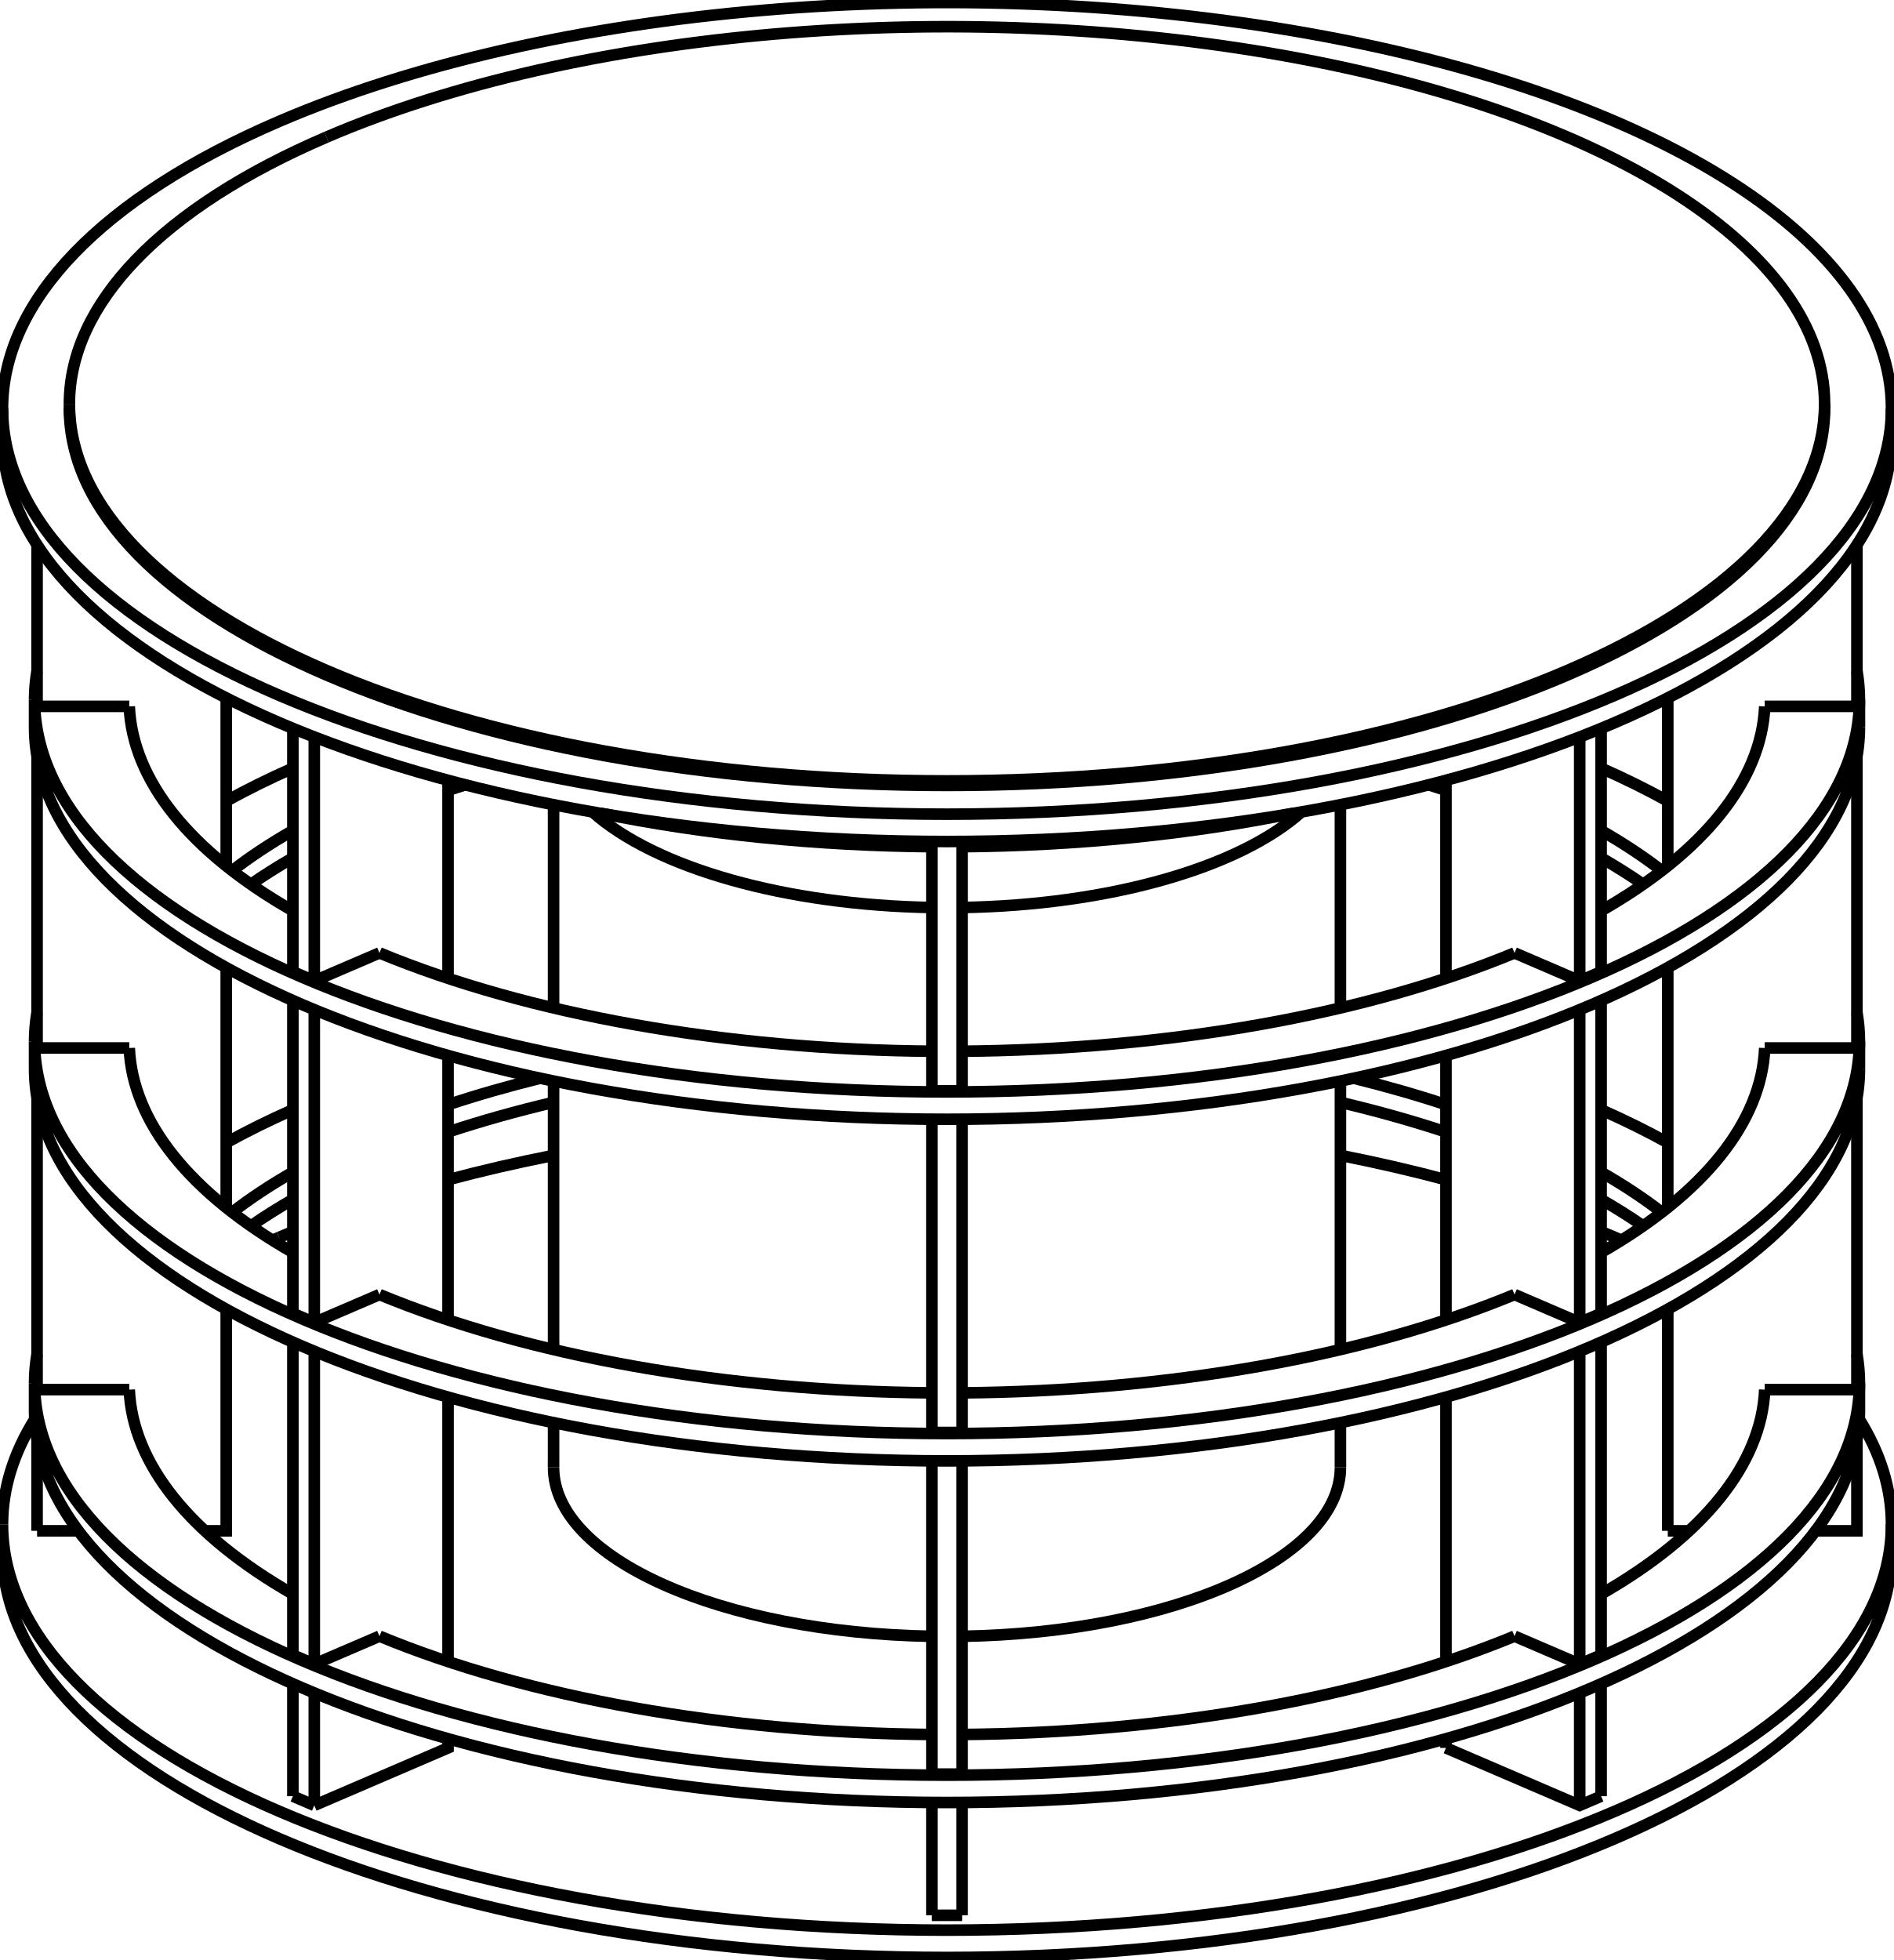
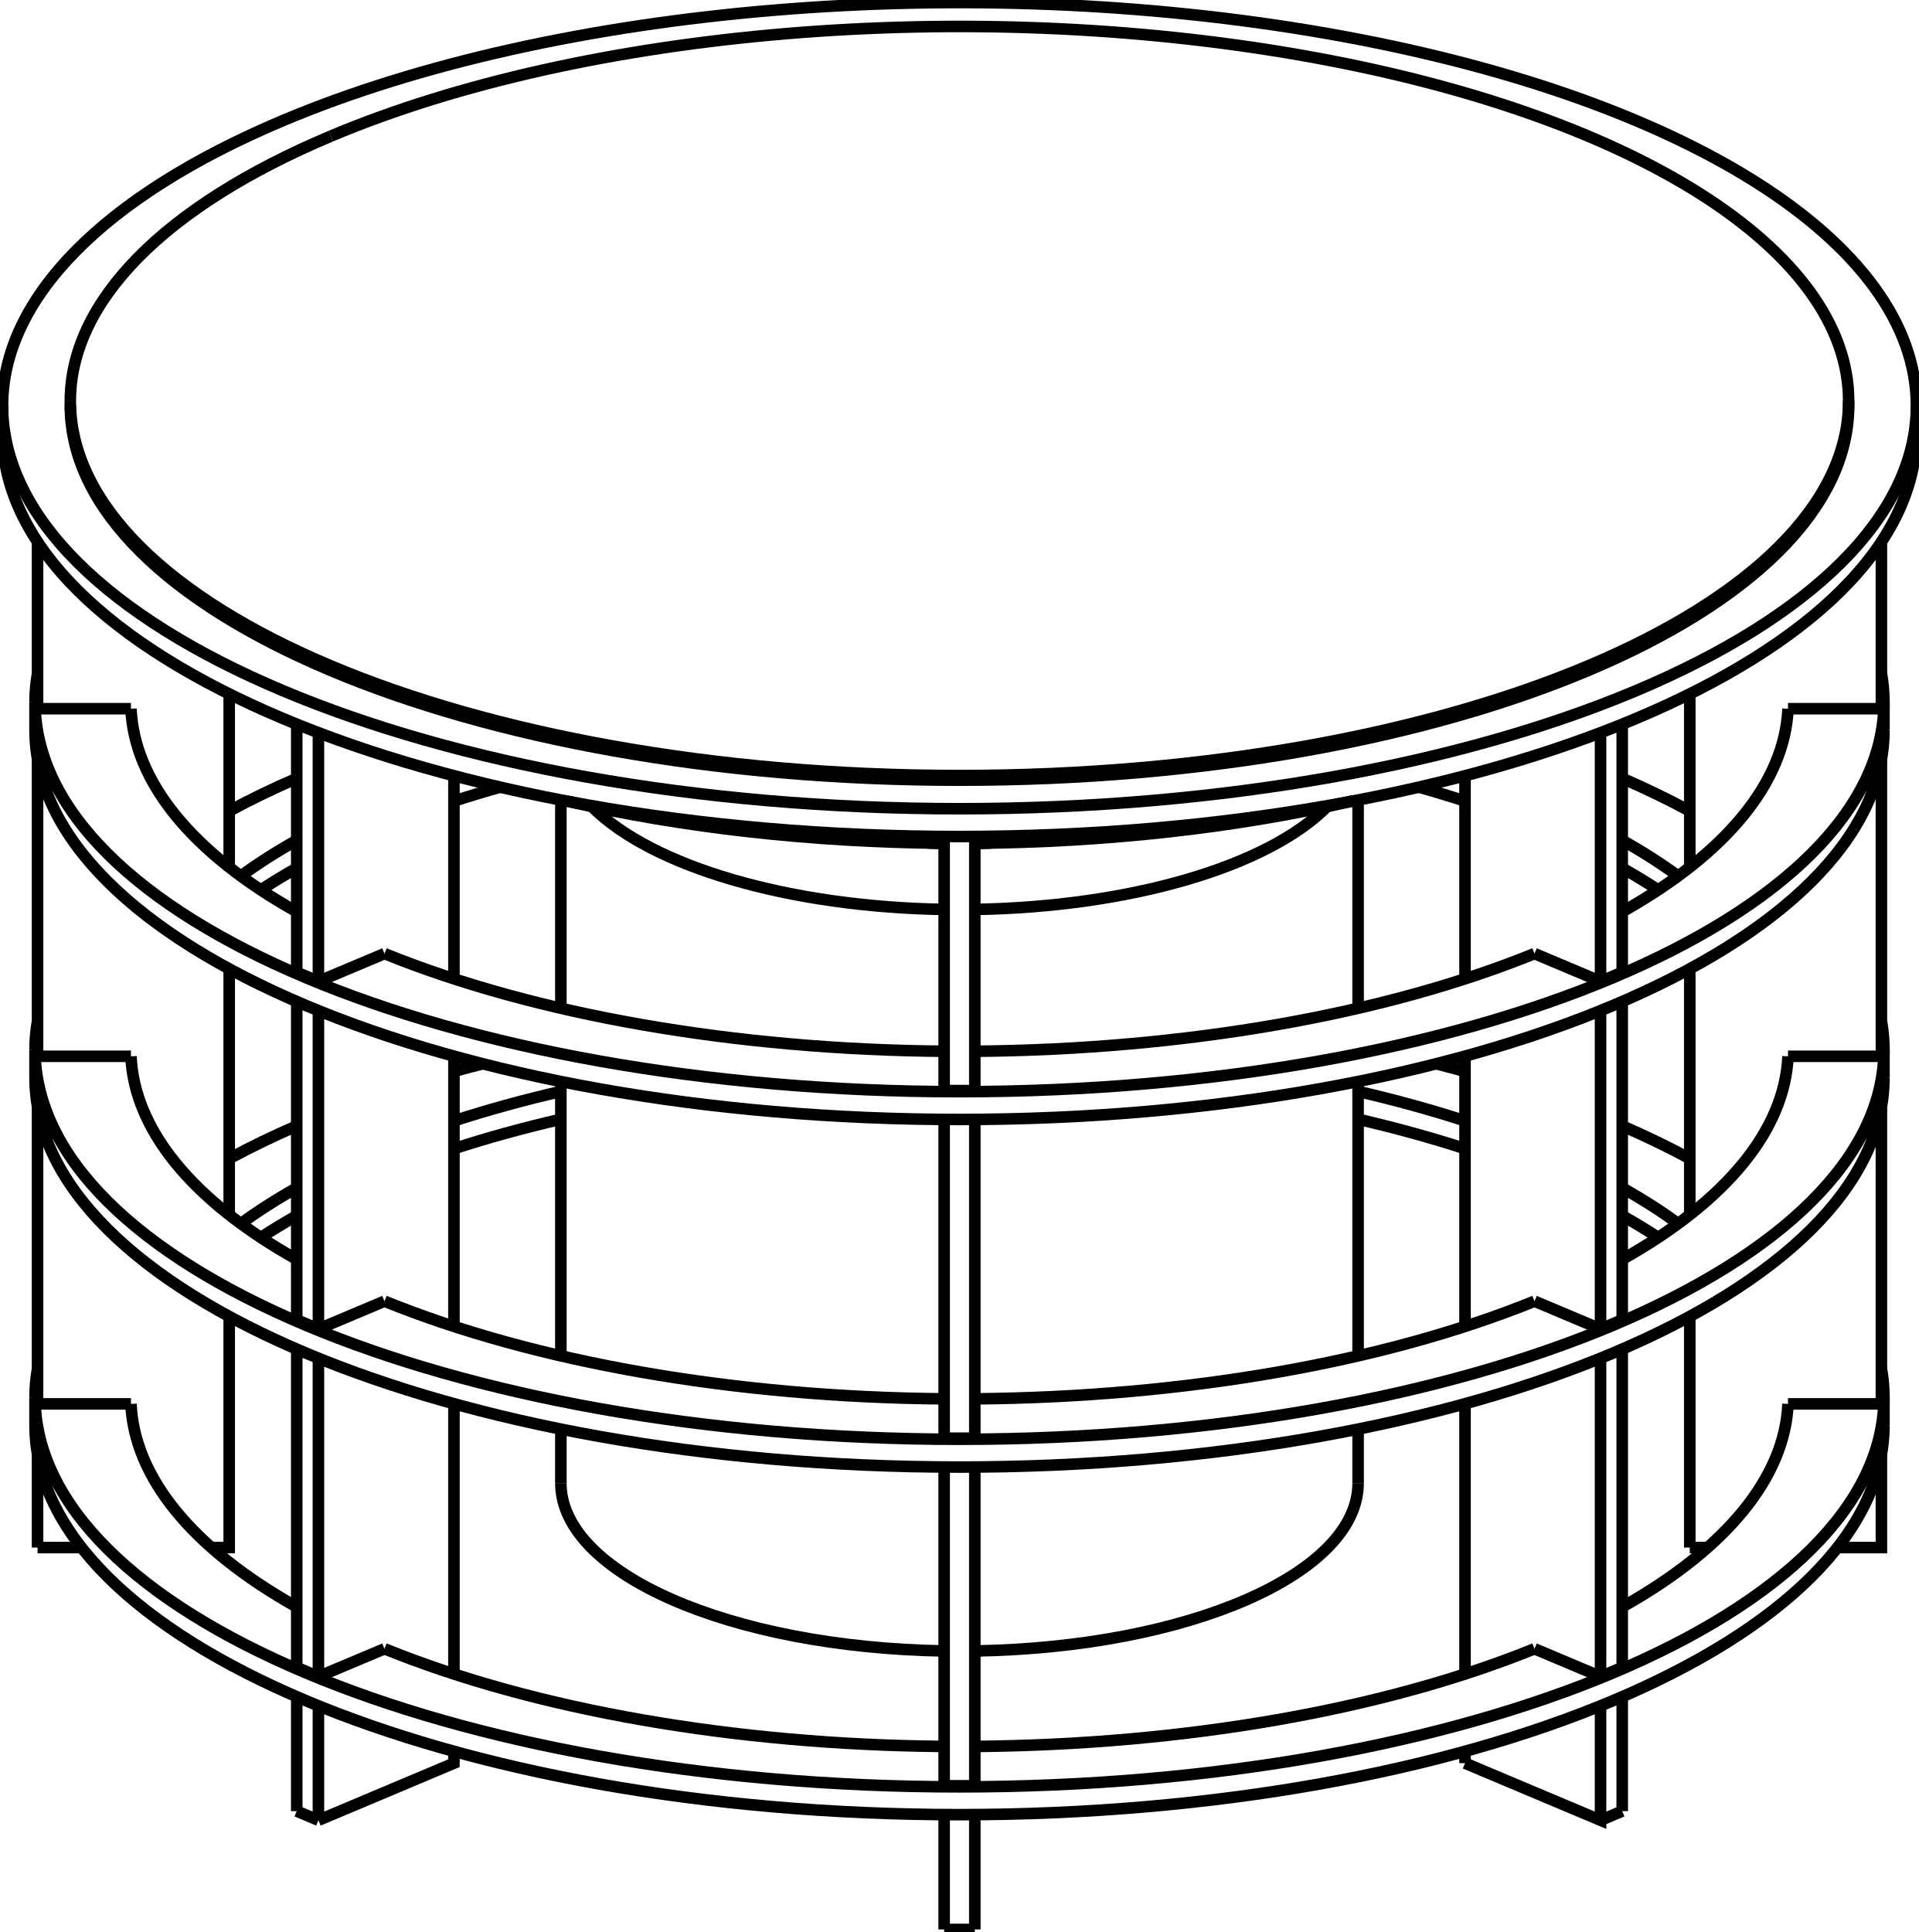
- <svg xmlns="http://www.w3.org/2000/svg" version="1.1" viewBox="-375.5 -387.654 751 777.114" fill="none" stroke="black" stroke-width="0.6%" vector-effect="non-scaling-stroke">
-   <path d="M -264.811 -339.526 A 374.5 160.905 360 0 1 374.5 -225.748 A 374.5 160.905 360 0 1 -374.5 -225.748 A 374.5 160.905 360 0 1 -264.811 -339.526 Z" />
-   <path d="M -374.5 -214.912 A 374.5 160.905 180 0 0 374.5 -214.912" />
-   <path d="M 347.98 -225.748 A 347.98 149.511 360 0 1 -347.98 -225.748" />
-   <path d="M 6 44.854 L 6 -54.028" />
-   <path d="M 6 180.303 L 6 56.098" />
-   <path d="M 6 315.752 L 6 191.547" />
-   <path d="M 6 371.738 L 6 326.996" />
-   <path d="M -6 44.854 L -6 -54.028" />
-   <path d="M 6 44.854 L -6 44.854" />
-   <path d="M -6 371.738 L -6 326.996" />
-   <path d="M -6 315.752 L -6 191.547" />
-   <path d="M -6 180.303 L -6 56.098" />
-   <path d="M -6 -51.949 A 320.5 137.704 360 0 1 -137.609 -65.263" />
-   <path d="M -250.881 328.156 L -197.848 305.371 L -197.848 301.716" />
-   <path d="M -197.848 271.135 L -197.848 166.267" />
-   <path d="M -197.848 135.686 L -197.848 30.818" />
-   <path d="M -197.848 0.237 L -197.848 -78.295" />
-   <path d="M -250.881 1.273 L -250.881 -95.45" />
-   <path d="M -225.033 -9.833 L -250.881 1.273 L -259.367 -2.373 L -259.367 -98.843" />
-   <path d="M -250.881 136.722 L -250.881 12.676" />
-   <path d="M -225.033 125.616 L -250.881 136.722 L -259.367 133.076 L -259.367 9.049" />
-   <path d="M -250.881 272.171 L -250.881 148.125" />
-   <path d="M -225.033 261.065 L -250.881 272.171 L -259.367 268.525 L -259.367 144.498" />
-   <path d="M -250.881 328.156 L -250.881 283.574" />
-   <path d="M -259.367 324.511 L -259.367 279.947" />
-   <path d="M -360.8 219.296 L -344.325 219.296" />
-   <path d="M -294.265 219.296 L -285.8 219.296 L -285.8 131.439" />
-   <path d="M -285.8 91.133 L -285.8 -4.01" />
-   <path d="M -285.8 -44.316 L -285.8 -110.932" />
-   <path d="M -360.8 -107.587 L -360.8 -171.789" />
-   <path d="M -324.244 -107.587 L -360.8 -107.587" />
-   <path d="M -360.8 27.862 L -360.8 -87.78" />
-   <path d="M -324.244 27.862 L -360.8 27.862" />
-   <path d="M -360.8 163.311 L -360.8 47.669" />
-   <path d="M -324.244 163.311 L -360.8 163.311" />
-   <path d="M -360.8 219.296 L -360.8 183.118" />
-   <path d="M 360.8 -107.587 L 360.8 -171.789" />
-   <path d="M 285.8 219.296 L 294.265 219.296" />
-   <path d="M 344.325 219.296 L 360.8 219.296 L 360.8 183.118" />
-   <path d="M 360.8 163.311 L 324.244 163.311" />
-   <path d="M 360.8 163.311 L 360.8 47.669" />
-   <path d="M 360.8 27.862 L 324.244 27.862" />
-   <path d="M 360.8 27.862 L 360.8 -87.78" />
-   <path d="M 360.8 -107.587 L 324.244 -107.587" />
-   <path d="M 285.8 219.296 L 285.8 131.439" />
-   <path d="M 285.8 91.133 L 285.8 -4.01" />
-   <path d="M 285.8 -44.316 L 285.8 -110.932" />
-   <path d="M 259.367 -2.373 L 259.367 -98.843" />
-   <path d="M 259.367 133.076 L 259.367 9.049" />
-   <path d="M 259.367 268.525 L 259.367 144.498" />
-   <path d="M 259.367 324.511 L 259.367 279.947" />
-   <path d="M 250.881 1.273 L 250.881 -95.45" />
-   <path d="M 259.367 -2.373 L 250.881 1.273 L 225.033 -9.833" />
-   <path d="M 197.848 305.371 L 250.881 328.156 L 259.367 324.511" />
-   <path d="M 250.881 328.156 L 250.881 283.574" />
-   <path d="M 250.881 272.171 L 225.033 261.065" />
-   <path d="M 250.881 272.171 L 250.881 148.125" />
-   <path d="M 250.881 136.722 L 225.033 125.616" />
-   <path d="M 250.881 136.722 L 250.881 12.676" />
-   <path d="M 197.848 305.371 L 197.848 301.716" />
-   <path d="M 197.848 271.135 L 197.848 166.267" />
-   <path d="M 197.848 135.686 L 197.848 30.818" />
-   <path d="M 197.848 0.237 L 197.848 -78.295" />
-   <path d="M 137.609 -65.263 A 320.5 137.704 360 0 1 6 -51.949" />
-   <path d="M -246.059 -333.275 A 347.98 149.511 360 0 1 347.98 -227.554 L 347.98 -225.748" />
-   <path d="M 347.98 -227.554 A 347.98 149.511 360 0 1 -347.98 -227.554 L -347.98 -225.748" />
-   <path d="M -347.98 -227.554 A 347.98 149.511 360 0 1 -246.059 -333.275" />
-   <path d="M -264.811 102.941 A 374.5 160.905 360 0 1 -259.367 100.649" />
-   <path d="M -197.848 80.101 A 374.5 160.905 360 0 1 -156 70.438" />
-   <path d="M 156 70.438 A 374.5 160.905 360 0 1 197.848 80.101" />
-   <path d="M 259.367 100.649 A 374.5 160.905 360 0 1 267.452 104.087" />
-   <path d="M 361.71 175.027 A 374.5 160.905 360 0 1 374.5 216.718 L 374.5 227.554" />
-   <path d="M 374.5 216.718 A 374.5 160.905 360 0 1 -374.5 216.718 L -374.5 227.554 A 374.5 160.905 180 0 0 374.5 227.554" />
-   <path d="M -374.5 216.718 A 374.5 160.905 360 0 1 -361.71 175.027" />
-   <path d="M -267.452 104.087 A 374.5 160.905 360 0 1 -264.811 102.941" />
-   <path d="M -6 371.738 L 6 371.738" />
-   <path d="M -259.367 324.511 L -250.881 328.156" />
-   <path d="M 360.8 -121.715 A 361.8 155.449 360 0 1 361.8 -110.165 L 361.8 -99.329" />
-   <path d="M 361.8 -110.165 A 361.8 155.449 360 0 1 -361.8 -110.165 L -361.8 -99.329 A 361.8 155.449 180 0 0 361.8 -99.329" />
-   <path d="M -361.8 -110.165 A 361.8 155.449 360 0 1 -360.8 -121.715" />
-   <path d="M 259.367 -26.521 A 324.3 139.337 180 0 0 324.244 -107.587" />
-   <path d="M 6 29.148 A 324.3 139.337 180 0 0 225.033 -9.833" />
-   <path d="M -225.033 -9.833 A 324.3 139.337 180 0 0 -6 29.148" />
-   <path d="M -324.244 -107.587 A 324.3 139.337 180 0 0 -259.367 -26.521" />
-   <path d="M 6 180.303 L -6 180.303" />
-   <path d="M 259.367 -83.095 A 361.8 155.449 360 0 1 285.8 -70.035" />
-   <path d="M 360.8 13.734 A 361.8 155.449 360 0 1 361.8 25.284 L 361.8 36.12" />
-   <path d="M 361.8 25.284 A 361.8 155.449 360 0 1 -361.8 25.284 L -361.8 36.12 A 361.8 155.449 180 0 0 361.8 36.12" />
-   <path d="M -361.8 25.284 A 361.8 155.449 360 0 1 -360.8 13.734" />
-   <path d="M -285.8 -70.035 A 361.8 155.449 360 0 1 -259.367 -83.095" />
-   <path d="M 259.367 133.076 L 250.881 136.722" />
-   <path d="M 6 164.597 A 324.3 139.337 180 0 0 225.033 125.616" />
-   <path d="M -225.033 125.616 A 324.3 139.337 180 0 0 -6 164.597" />
-   <path d="M -324.244 27.862 A 324.3 139.337 180 0 0 -259.367 108.928" />
-   <path d="M -259.367 -58.36 A 324.3 139.337 180 0 0 -283.416 -42.441" />
-   <path d="M 283.416 -42.441 A 324.3 139.337 180 0 0 259.367 -58.36" />
-   <path d="M 259.367 108.928 A 324.3 139.337 180 0 0 324.244 27.862" />
-   <path d="M -276.026 -37.023 A 324.3 139.337 360 0 1 -259.367 -47.524" />
-   <path d="M -197.848 -74.282 A 324.3 139.337 360 0 1 -190.964 -76.498" />
-   <path d="M 190.964 -76.498 A 324.3 139.337 360 0 1 197.848 -74.282" />
-   <path d="M 259.367 -47.524 A 324.3 139.337 360 0 1 276.026 -37.023" />
-   <path d="M 6 315.752 L -6 315.752" />
-   <path d="M 259.367 52.354 A 361.8 155.449 360 0 1 285.8 65.414" />
-   <path d="M 360.8 149.183 A 361.8 155.449 360 0 1 361.8 160.733 L 361.8 171.569" />
-   <path d="M 361.8 160.733 A 361.8 155.449 360 0 1 -361.8 160.733 L -361.8 171.569 A 361.8 155.449 180 0 0 361.8 171.569" />
-   <path d="M -361.8 160.733 A 361.8 155.449 360 0 1 -360.8 149.183" />
-   <path d="M -285.8 65.414 A 361.8 155.449 360 0 1 -259.367 52.354" />
-   <path d="M 259.367 268.525 L 250.881 272.171" />
-   <path d="M 6 300.046 A 324.3 139.337 180 0 0 225.033 261.065" />
-   <path d="M -225.033 261.065 A 324.3 139.337 180 0 0 -6 300.046" />
-   <path d="M -324.244 163.311 A 324.3 139.337 180 0 0 -259.367 244.377" />
-   <path d="M -259.367 77.089 A 324.3 139.337 180 0 0 -283.416 93.008" />
-   <path d="M -161.218 39.833 A 324.3 139.337 180 0 0 -197.848 50.331" />
-   <path d="M 197.848 50.331 A 324.3 139.337 180 0 0 161.218 39.833" />
-   <path d="M 283.416 93.008 A 324.3 139.337 180 0 0 259.367 77.089" />
-   <path d="M 259.367 244.377 A 324.3 139.337 180 0 0 324.244 163.311" />
-   <path d="M -276.026 98.426 A 324.3 139.337 360 0 1 -259.367 87.925" />
-   <path d="M -197.848 61.167 A 324.3 139.337 360 0 1 -156 49.412" />
-   <path d="M 156 49.412 A 324.3 139.337 360 0 1 197.848 61.167" />
-   <path d="M 259.367 87.925 A 324.3 139.337 360 0 1 276.026 98.426" />
-   <path d="M -156 194.144 A 156 67.026 180 0 0 -6 261.12" />
-   <path d="M 6 261.12 A 156 67.026 180 0 0 156 194.144" />
-   <path d="M 140.601 -65.778 A 156 67.026 360 0 1 6 -27.838" />
-   <path d="M -6 -27.838 A 156 67.026 360 0 1 -140.601 -65.778" />
-   <path d="M -374.5 -225.748 L -374.5 -214.912" />
-   <path d="M 374.5 -225.748 L 374.5 -214.912" />
-   <path d="M -156 -68.632 L -156 11.991" />
-   <path d="M -156 40.927 L -156 147.44" />
-   <path d="M -156 176.376 L -156 194.144" />
-   <path d="M 156 -68.632 L 156 11.991" />
-   <path d="M 156 40.927 L 156 147.44" />
-   <path d="M 156 176.376 L 156 194.144" />
+ <svg xmlns="http://www.w3.org/2000/svg" version="1.1" viewBox="-375.5 -380.055 751 756.152" fill="none" stroke="black" stroke-width="0.6%" vector-effect="non-scaling-stroke">
+   <path d="M -264.811 -332.847 A 374.5 157.761 360 0 1 374.5 -221.294 A 374.5 157.761 360 0 1 -374.5 -221.294 A 374.5 157.761 360 0 1 -264.811 -332.847 Z" />
+   <path d="M -374.5 -210.41 A 374.5 157.761 180 0 0 374.5 -210.41" />
+   <path d="M 347.98 -221.294 A 347.98 146.589 360 0 1 -347.98 -221.294" />
+   <path d="M 360.8 -102.678 L 360.8 -168.13" />
+   <path d="M 285.8 225.635 L 292.772 225.635" />
+   <path d="M 343.487 225.635 L 360.8 225.635 L 360.8 189.084" />
+   <path d="M 360.8 169.405 L 324.244 169.405" />
+   <path d="M 360.8 169.405 L 360.8 53.043" />
+   <path d="M 360.8 33.364 L 324.244 33.364" />
+   <path d="M 360.8 33.364 L 360.8 -82.998" />
+   <path d="M 360.8 -102.678 L 324.244 -102.678" />
+   <path d="M 285.8 225.635 L 285.8 135.175" />
+   <path d="M 285.8 95.398 L 285.8 -0.866" />
+   <path d="M 285.8 -40.643 L 285.8 -108.462" />
+   <path d="M 259.367 0.481 L 259.367 -96.609" />
+   <path d="M 259.367 136.522 L 259.367 11.939" />
+   <path d="M 259.367 272.563 L 259.367 147.98" />
+   <path d="M 259.367 328.793 L 259.367 284.021" />
+   <path d="M 250.881 4.055 L 250.881 -93.282" />
+   <path d="M 259.367 0.481 L 250.881 4.055 L 225.033 -6.834" />
+   <path d="M 197.848 310.027 L 250.881 332.368 L 250.881 287.577" />
+   <path d="M 250.881 276.137 L 225.033 265.248" />
+   <path d="M 250.881 276.137 L 250.881 151.536" />
+   <path d="M 250.881 140.096 L 225.033 129.207" />
+   <path d="M 250.881 140.096 L 250.881 15.494" />
+   <path d="M 197.848 310.027 L 197.848 305.364" />
+   <path d="M 197.848 275.122 L 197.848 169.323" />
+   <path d="M 197.848 139.081 L 197.848 33.282" />
+   <path d="M 197.848 3.04 L 197.848 -76.462" />
+   <path d="M 153.877 -66.582 A 320.5 135.013 360 0 1 6 -50.027" />
+   <path d="M 6 46.785 L 6 -52.67" />
+   <path d="M 6 182.826 L 6 58.068" />
+   <path d="M 6 318.867 L 6 194.109" />
+   <path d="M 6 375.097 L 6 330.15" />
+   <path d="M -6 46.785 L -6 -52.67" />
+   <path d="M 6 46.785 L -6 46.785" />
+   <path d="M -6 375.097 L -6 330.15" />
+   <path d="M -6 318.867 L -6 194.109" />
+   <path d="M -6 182.826 L -6 58.068" />
+   <path d="M -6 -50.027 A 320.5 135.013 360 0 1 -153.877 -66.582" />
+   <path d="M -250.881 332.368 L -197.848 310.027 L -197.848 305.364" />
+   <path d="M -197.848 275.122 L -197.848 169.323" />
+   <path d="M -197.848 139.081 L -197.848 33.282" />
+   <path d="M -197.848 3.04 L -197.848 -76.462" />
+   <path d="M -250.881 4.055 L -250.881 -93.282" />
+   <path d="M -225.033 -6.834 L -250.881 4.055 L -259.367 0.481 L -259.367 -96.609" />
+   <path d="M -250.881 140.096 L -250.881 15.494" />
+   <path d="M -225.033 129.207 L -250.881 140.096 L -259.367 136.522 L -259.367 11.939" />
+   <path d="M -250.881 276.137 L -250.881 151.536" />
+   <path d="M -225.033 265.248 L -250.881 276.137 L -259.367 272.563 L -259.367 147.98" />
+   <path d="M -250.881 332.368 L -250.881 287.577" />
+   <path d="M -259.367 328.793 L -259.367 284.021" />
+   <path d="M -360.8 225.635 L -343.487 225.635" />
+   <path d="M -292.772 225.635 L -285.8 225.635 L -285.8 135.175" />
+   <path d="M -285.8 95.398 L -285.8 -0.866" />
+   <path d="M -285.8 -40.643 L -285.8 -108.462" />
+   <path d="M -360.8 -102.678 L -360.8 -168.13" />
+   <path d="M -324.244 -102.678 L -360.8 -102.678" />
+   <path d="M -360.8 33.364 L -360.8 -82.998" />
+   <path d="M -324.244 33.364 L -360.8 33.364" />
+   <path d="M -360.8 169.405 L -360.8 53.043" />
+   <path d="M -324.244 169.405 L -360.8 169.405" />
+   <path d="M -360.8 225.635 L -360.8 189.084" />
+   <path d="M -246.059 -326.762 A 347.98 146.589 360 0 1 347.98 -223.107 L 347.98 -221.294" />
+   <path d="M 347.98 -223.107 A 347.98 146.589 360 0 1 -347.98 -223.107 L -347.98 -221.294" />
+   <path d="M -347.98 -223.107 A 347.98 146.589 360 0 1 -246.059 -326.762" />
+   <path d="M 360.8 -116.529 A 361.8 152.411 360 0 1 361.8 -105.205 L 361.8 -94.322" />
+   <path d="M 361.8 -105.205 A 361.8 152.411 360 0 1 -361.8 -105.205 L -361.8 -94.322 A 361.8 152.411 180 0 0 361.8 -94.322" />
+   <path d="M -361.8 -105.205 A 361.8 152.411 360 0 1 -360.8 -116.529" />
+   <path d="M 259.367 -23.196 A 324.3 136.614 180 0 0 324.244 -102.678" />
+   <path d="M 6 31.385 A 324.3 136.614 180 0 0 225.033 -6.834" />
+   <path d="M -225.033 -6.834 A 324.3 136.614 180 0 0 -6 31.385" />
+   <path d="M -324.244 -102.678 A 324.3 136.614 180 0 0 -259.367 -23.196" />
+   <path d="M 259.367 -75.425 A 361.8 152.411 360 0 1 285.8 -62.62" />
+   <path d="M 360.8 19.512 A 361.8 152.411 360 0 1 361.8 30.836 L 361.8 41.719" />
+   <path d="M 361.8 30.836 A 361.8 152.411 360 0 1 -361.8 30.836 L -361.8 41.719 A 361.8 152.411 180 0 0 361.8 41.719" />
+   <path d="M -361.8 30.836 A 361.8 152.411 360 0 1 -360.8 19.512" />
+   <path d="M -285.8 -62.62 A 361.8 152.411 360 0 1 -259.367 -75.425" />
+   <path d="M 259.367 136.522 L 250.881 140.096" />
+   <path d="M 6 167.426 A 324.3 136.614 180 0 0 225.033 129.207" />
+   <path d="M 6 182.826 L -6 182.826" />
+   <path d="M -225.033 129.207 A 324.3 136.614 180 0 0 -6 167.426" />
+   <path d="M -324.244 33.364 A 324.3 136.614 180 0 0 -259.367 112.845" />
+   <path d="M -259.367 -51.173 A 324.3 136.614 180 0 0 -281.243 -37.185" />
+   <path d="M 281.243 -37.185 A 324.3 136.614 180 0 0 259.367 -51.173" />
+   <path d="M 259.367 112.845 A 324.3 136.614 180 0 0 324.244 33.364" />
+   <path d="M -197.848 -66.525 A 324.3 136.614 360 0 1 -179.711 -72" />
+   <path d="M -273.422 -31.743 A 324.3 136.614 360 0 1 -259.367 -40.29" />
+   <path d="M 179.711 -72 A 324.3 136.614 360 0 1 197.848 -66.525" />
+   <path d="M 259.367 -40.29 A 324.3 136.614 360 0 1 273.422 -31.743" />
+   <path d="M -197.848 39.274 A 361.8 152.411 360 0 1 -186.507 36.278" />
+   <path d="M 186.507 36.278 A 361.8 152.411 360 0 1 197.848 39.274" />
+   <path d="M 259.367 60.617 A 361.8 152.411 360 0 1 285.8 73.421" />
+   <path d="M 360.8 155.553 A 361.8 152.411 360 0 1 361.8 166.877 L 361.8 177.76" />
+   <path d="M 361.8 166.877 A 361.8 152.411 360 0 1 -361.8 166.877 L -361.8 177.76 A 361.8 152.411 180 0 0 361.8 177.76" />
+   <path d="M -361.8 166.877 A 361.8 152.411 360 0 1 -360.8 155.553" />
+   <path d="M -285.8 73.421 A 361.8 152.411 360 0 1 -259.367 60.617" />
+   <path d="M 259.367 272.563 L 250.881 276.137" />
+   <path d="M 6 303.468 A 324.3 136.614 180 0 0 225.033 265.248" />
+   <path d="M 6 318.867 L -6 318.867" />
+   <path d="M -225.033 265.248 A 324.3 136.614 180 0 0 -6 303.468" />
+   <path d="M -324.244 169.405 A 324.3 136.614 180 0 0 -259.367 248.887" />
+   <path d="M -259.367 84.868 A 324.3 136.614 180 0 0 -281.243 98.857" />
+   <path d="M -156 47.108 A 324.3 136.614 180 0 0 -197.848 58.632" />
+   <path d="M 197.848 58.632 A 324.3 136.614 180 0 0 156 47.108" />
+   <path d="M 281.243 98.857 A 324.3 136.614 180 0 0 259.367 84.868" />
+   <path d="M 259.367 248.887 A 324.3 136.614 180 0 0 324.244 169.405" />
+   <path d="M -197.848 69.516 A 324.3 136.614 360 0 1 -156 57.991" />
+   <path d="M -273.422 104.298 A 324.3 136.614 360 0 1 -259.367 95.751" />
+   <path d="M 156 57.991 A 324.3 136.614 360 0 1 197.848 69.516" />
+   <path d="M 259.367 95.751 A 324.3 136.614 360 0 1 273.422 104.298" />
+   <path d="M 250.881 332.368 L 259.367 328.793" />
+   <path d="M -6 375.097 L 6 375.097" />
+   <path d="M -259.367 328.793 L -250.881 332.368" />
+   <path d="M 12.245 -50.102 A 95 40.019 360 0 1 6 -49.848" />
+   <path d="M -6 -49.848 A 95 40.019 360 0 1 -12.245 -50.102" />
+   <path d="M 143.857 -64.367 A 156 65.716 360 0 1 6 -24.12" />
+   <path d="M -6 -24.12 A 156 65.716 360 0 1 -143.857 -64.367" />
+   <path d="M -156 200.434 A 156 65.716 180 0 0 -6 266.102" />
+   <path d="M 6 266.102 A 156 65.716 180 0 0 156 200.434" />
+   <path d="M -374.5 -221.294 L -374.5 -210.41" />
+   <path d="M 374.5 -221.294 L 374.5 -210.41" />
+   <path d="M -156 -66.988 L -156 14.564" />
+   <path d="M -156 43.194 L -156 150.605" />
+   <path d="M -156 179.235 L -156 200.434" />
+   <path d="M 156 -66.988 L 156 14.564" />
+   <path d="M 156 43.194 L 156 150.605" />
+   <path d="M 156 179.235 L 156 200.434" />
</svg>
